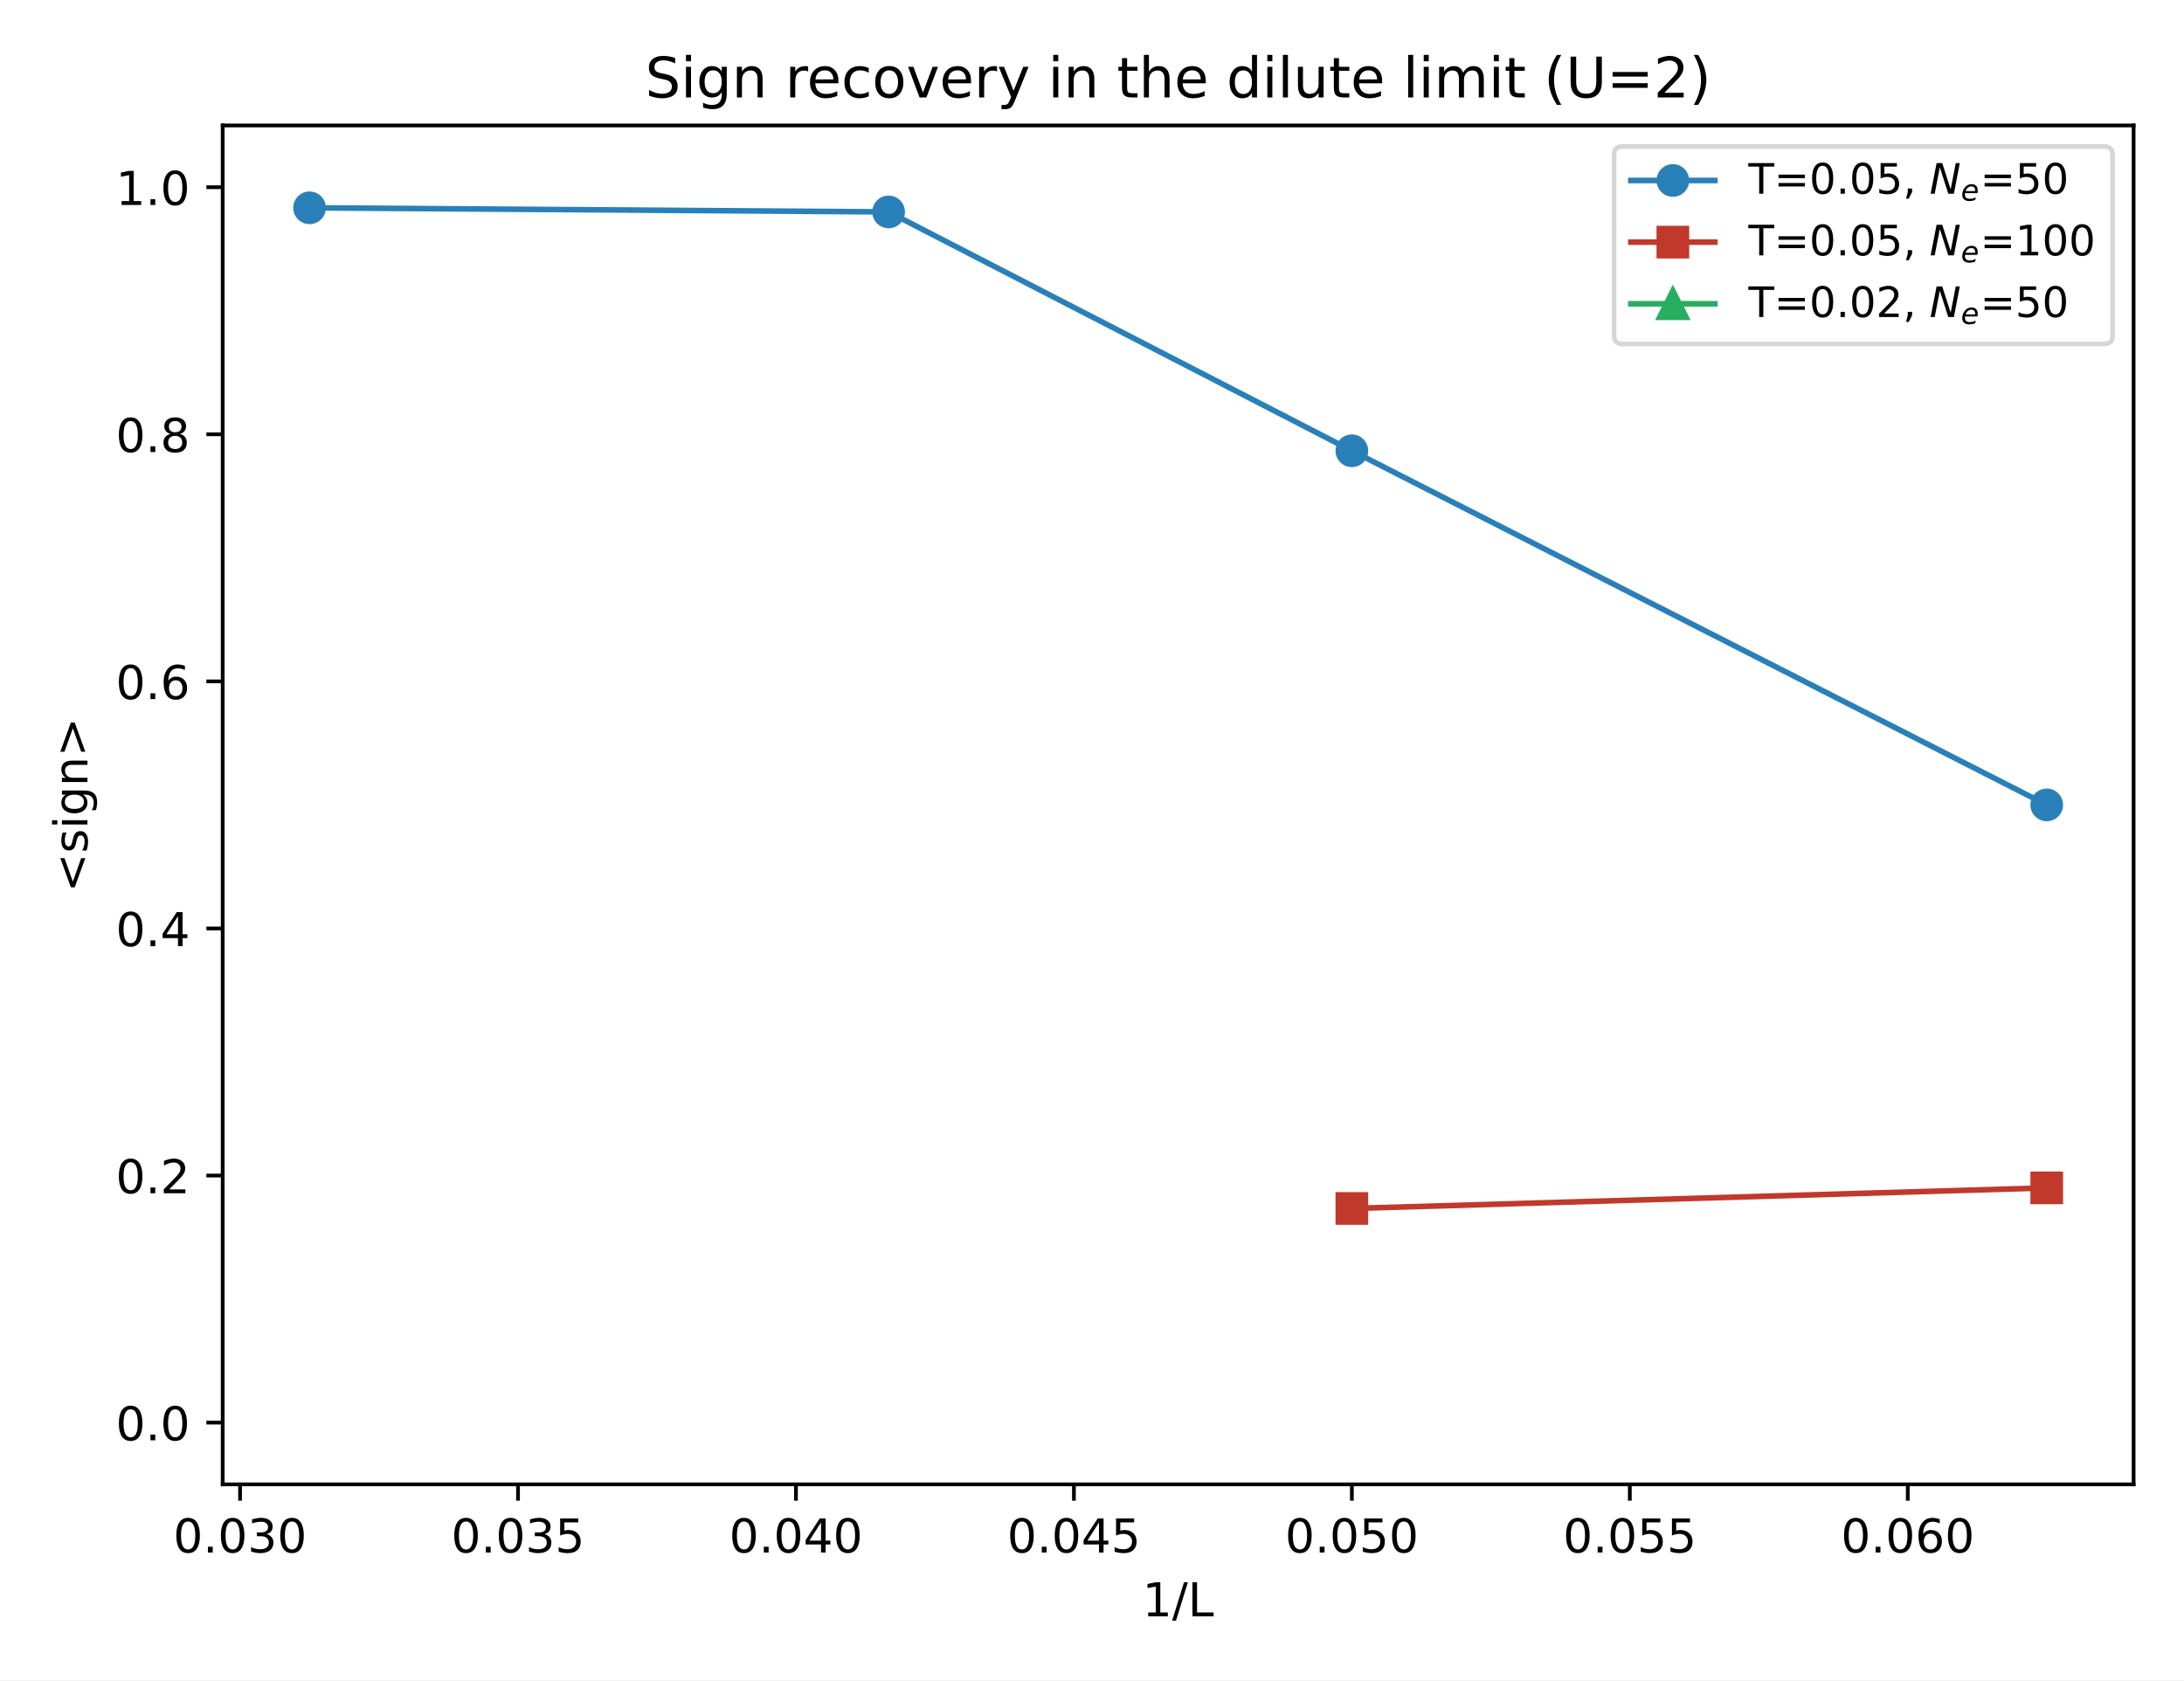
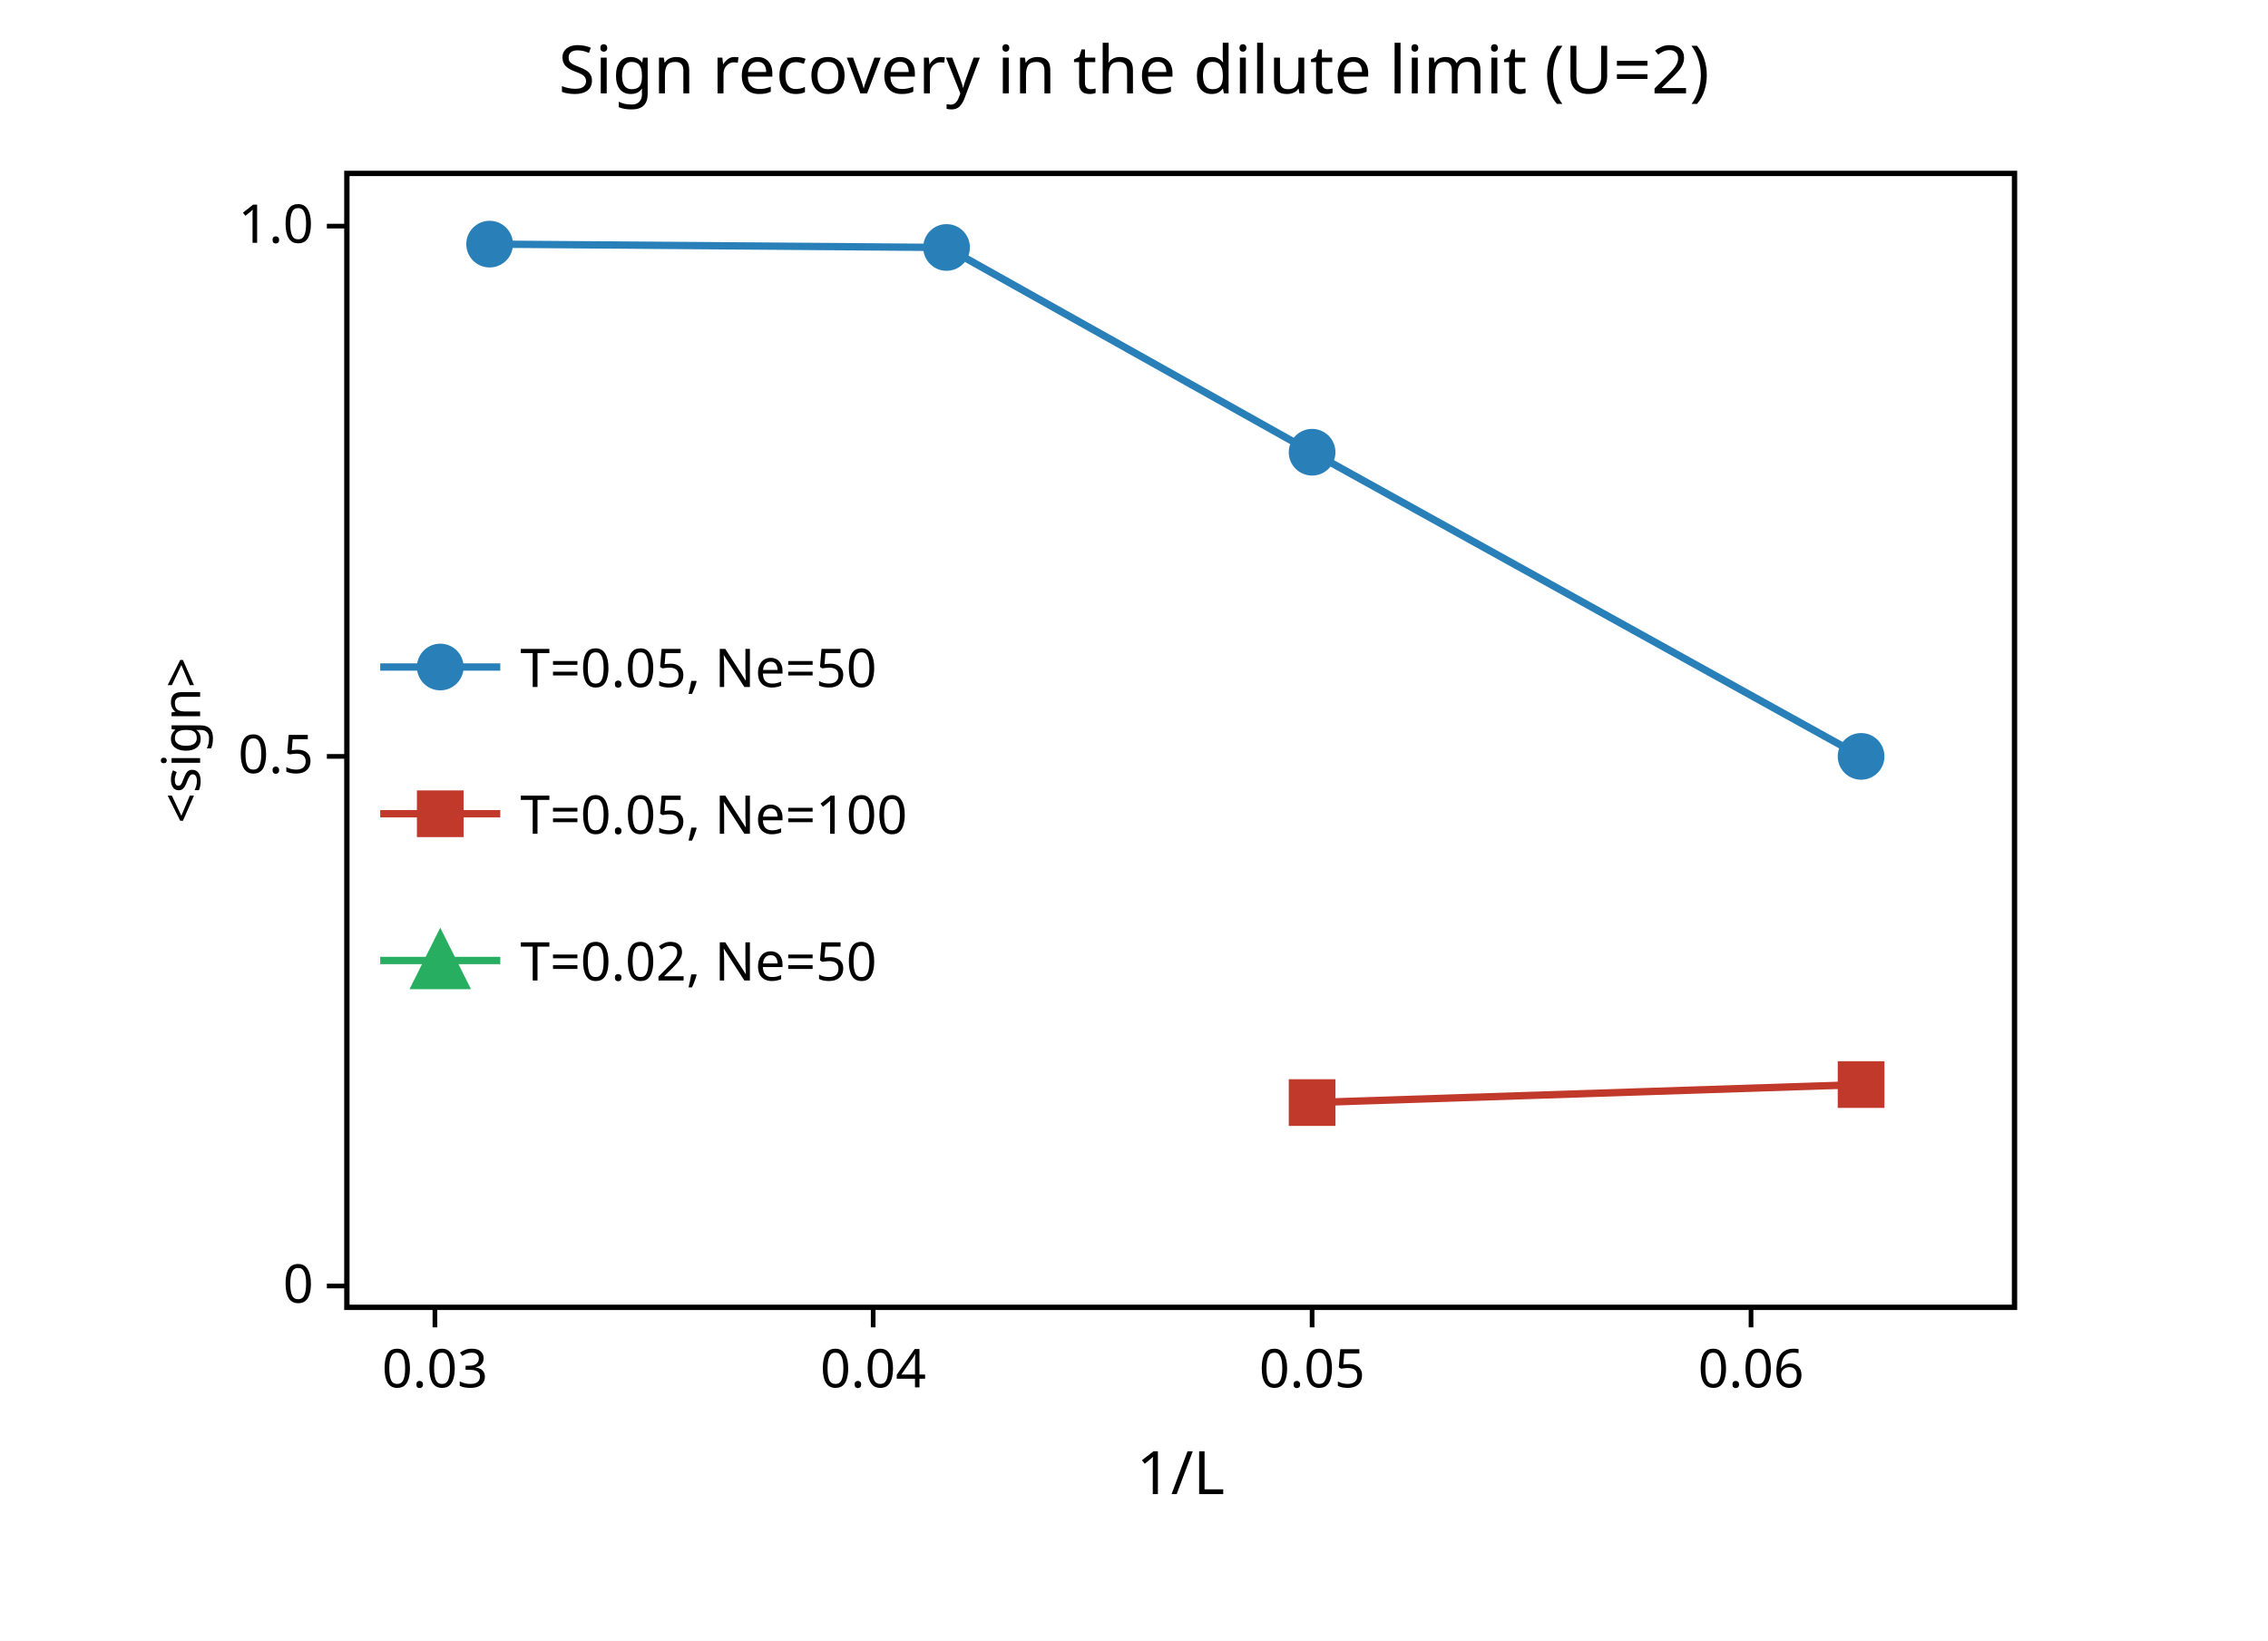
- <svg xmlns="http://www.w3.org/2000/svg" xmlns:xlink="http://www.w3.org/1999/xlink" width="468pt" height="360pt" viewBox="0 0 468 360" version="1.1">
-   <defs>
-     <style type="text/css">*{stroke-linejoin: round; stroke-linecap: butt}</style>
-   </defs>
-   <g id="figure_1">
-     <g id="patch_1">
-       <path d="M 0 360 L 468 360 L 468 0 L 0 0 z " style="fill: #ffffff" />
-     </g>
-     <g id="axes_1">
-       <g id="patch_2">
-         <path d="M 47.72 318.04 L 457.2 318.04 L 457.2 26.88 L 47.72 26.88 z " style="fill: #ffffff" />
-       </g>
-       <g id="matplotlib.axis_1">
-         <g id="xtick_1">
-           <g id="line2d_1">
-             <defs>
-               <path id="me0f54a69e3" d="M 0 0 L 0 3.5 " style="stroke: #000000; stroke-width: 0.8" />
-             </defs>
-             <g>
-               <use xlink:href="#me0f54a69e3" x="51.443" y="318.04" style="stroke: #000000; stroke-width: 0.8" />
-             </g>
-           </g>
-           <g id="text_1">
-             <text style="font-size: 10px; font-family: 'DejaVu Sans', 'Bitstream Vera Sans', 'Computer Modern Sans Serif', 'Lucida Grande', 'Verdana', 'Geneva', 'Lucid', 'Arial', 'Helvetica', 'Avant Garde', sans-serif; text-anchor: middle" x="51.443" y="332.638" transform="rotate(-0 51.44255 332.6384)">0.030</text>
-           </g>
-         </g>
-         <g id="xtick_2">
-           <g id="line2d_2">
-             <g>
-               <use xlink:href="#me0f54a69e3" x="111.003" y="318.04" style="stroke: #000000; stroke-width: 0.8" />
-             </g>
-           </g>
-           <g id="text_2">
-             <text style="font-size: 10px; font-family: 'DejaVu Sans', 'Bitstream Vera Sans', 'Computer Modern Sans Serif', 'Lucida Grande', 'Verdana', 'Geneva', 'Lucid', 'Arial', 'Helvetica', 'Avant Garde', sans-serif; text-anchor: middle" x="111.003" y="332.638" transform="rotate(-0 111.0033 332.6384)">0.035</text>
-           </g>
-         </g>
-         <g id="xtick_3">
-           <g id="line2d_3">
-             <g>
-               <use xlink:href="#me0f54a69e3" x="170.564" y="318.04" style="stroke: #000000; stroke-width: 0.8" />
-             </g>
-           </g>
-           <g id="text_3">
-             <text style="font-size: 10px; font-family: 'DejaVu Sans', 'Bitstream Vera Sans', 'Computer Modern Sans Serif', 'Lucida Grande', 'Verdana', 'Geneva', 'Lucid', 'Arial', 'Helvetica', 'Avant Garde', sans-serif; text-anchor: middle" x="170.564" y="332.638" transform="rotate(-0 170.564 332.6384)">0.040</text>
-           </g>
-         </g>
-         <g id="xtick_4">
-           <g id="line2d_4">
-             <g>
-               <use xlink:href="#me0f54a69e3" x="230.125" y="318.04" style="stroke: #000000; stroke-width: 0.8" />
-             </g>
-           </g>
-           <g id="text_4">
-             <text style="font-size: 10px; font-family: 'DejaVu Sans', 'Bitstream Vera Sans', 'Computer Modern Sans Serif', 'Lucida Grande', 'Verdana', 'Geneva', 'Lucid', 'Arial', 'Helvetica', 'Avant Garde', sans-serif; text-anchor: middle" x="230.125" y="332.638" transform="rotate(-0 230.1247 332.6384)">0.045</text>
-           </g>
-         </g>
-         <g id="xtick_5">
-           <g id="line2d_5">
-             <g>
-               <use xlink:href="#me0f54a69e3" x="289.685" y="318.04" style="stroke: #000000; stroke-width: 0.8" />
-             </g>
-           </g>
-           <g id="text_5">
-             <text style="font-size: 10px; font-family: 'DejaVu Sans', 'Bitstream Vera Sans', 'Computer Modern Sans Serif', 'Lucida Grande', 'Verdana', 'Geneva', 'Lucid', 'Arial', 'Helvetica', 'Avant Garde', sans-serif; text-anchor: middle" x="289.685" y="332.638" transform="rotate(-0 289.6855 332.6384)">0.050</text>
-           </g>
-         </g>
-         <g id="xtick_6">
-           <g id="line2d_6">
-             <g>
-               <use xlink:href="#me0f54a69e3" x="349.246" y="318.04" style="stroke: #000000; stroke-width: 0.8" />
-             </g>
-           </g>
-           <g id="text_6">
-             <text style="font-size: 10px; font-family: 'DejaVu Sans', 'Bitstream Vera Sans', 'Computer Modern Sans Serif', 'Lucida Grande', 'Verdana', 'Geneva', 'Lucid', 'Arial', 'Helvetica', 'Avant Garde', sans-serif; text-anchor: middle" x="349.246" y="332.638" transform="rotate(-0 349.2462 332.6384)">0.055</text>
-           </g>
-         </g>
-         <g id="xtick_7">
-           <g id="line2d_7">
-             <g>
-               <use xlink:href="#me0f54a69e3" x="408.807" y="318.04" style="stroke: #000000; stroke-width: 0.8" />
-             </g>
-           </g>
-           <g id="text_7">
-             <text style="font-size: 10px; font-family: 'DejaVu Sans', 'Bitstream Vera Sans', 'Computer Modern Sans Serif', 'Lucida Grande', 'Verdana', 'Geneva', 'Lucid', 'Arial', 'Helvetica', 'Avant Garde', sans-serif; text-anchor: middle" x="408.807" y="332.638" transform="rotate(-0 408.8069 332.6384)">0.060</text>
-           </g>
-         </g>
-         <g id="text_8">
-           <text style="font-size: 10px; font-family: 'DejaVu Sans', 'Bitstream Vera Sans', 'Computer Modern Sans Serif', 'Lucida Grande', 'Verdana', 'Geneva', 'Lucid', 'Arial', 'Helvetica', 'Avant Garde', sans-serif; text-anchor: middle" x="252.46" y="346.317" transform="rotate(-0 252.46 346.3166)">1/L</text>
-         </g>
-       </g>
-       <g id="matplotlib.axis_2">
-         <g id="ytick_1">
-           <g id="line2d_8">
-             <defs>
-               <path id="macd271b9f4" d="M 0 0 L -3.5 0 " style="stroke: #000000; stroke-width: 0.8" />
-             </defs>
-             <g>
-               <use xlink:href="#macd271b9f4" x="47.72" y="304.805" style="stroke: #000000; stroke-width: 0.8" />
-             </g>
-           </g>
-           <g id="text_9">
-             <text style="font-size: 10px; font-family: 'DejaVu Sans', 'Bitstream Vera Sans', 'Computer Modern Sans Serif', 'Lucida Grande', 'Verdana', 'Geneva', 'Lucid', 'Arial', 'Helvetica', 'Avant Garde', sans-serif; text-anchor: end" x="40.72" y="308.605" transform="rotate(-0 40.72 308.6047)">0.0</text>
-           </g>
-         </g>
-         <g id="ytick_2">
-           <g id="line2d_9">
-             <g>
-               <use xlink:href="#macd271b9f4" x="47.72" y="251.867" style="stroke: #000000; stroke-width: 0.8" />
-             </g>
-           </g>
-           <g id="text_10">
-             <text style="font-size: 10px; font-family: 'DejaVu Sans', 'Bitstream Vera Sans', 'Computer Modern Sans Serif', 'Lucida Grande', 'Verdana', 'Geneva', 'Lucid', 'Arial', 'Helvetica', 'Avant Garde', sans-serif; text-anchor: end" x="40.72" y="255.666" transform="rotate(-0 40.72 255.6665)">0.2</text>
-           </g>
-         </g>
-         <g id="ytick_3">
-           <g id="line2d_10">
-             <g>
-               <use xlink:href="#macd271b9f4" x="47.72" y="198.929" style="stroke: #000000; stroke-width: 0.8" />
-             </g>
-           </g>
-           <g id="text_11">
-             <text style="font-size: 10px; font-family: 'DejaVu Sans', 'Bitstream Vera Sans', 'Computer Modern Sans Serif', 'Lucida Grande', 'Verdana', 'Geneva', 'Lucid', 'Arial', 'Helvetica', 'Avant Garde', sans-serif; text-anchor: end" x="40.72" y="202.728" transform="rotate(-0 40.72 202.7283)">0.4</text>
-           </g>
-         </g>
-         <g id="ytick_4">
-           <g id="line2d_11">
-             <g>
-               <use xlink:href="#macd271b9f4" x="47.72" y="145.991" style="stroke: #000000; stroke-width: 0.8" />
-             </g>
-           </g>
-           <g id="text_12">
-             <text style="font-size: 10px; font-family: 'DejaVu Sans', 'Bitstream Vera Sans', 'Computer Modern Sans Serif', 'Lucida Grande', 'Verdana', 'Geneva', 'Lucid', 'Arial', 'Helvetica', 'Avant Garde', sans-serif; text-anchor: end" x="40.72" y="149.79" transform="rotate(-0 40.72 149.7901)">0.6</text>
-           </g>
-         </g>
-         <g id="ytick_5">
-           <g id="line2d_12">
-             <g>
-               <use xlink:href="#macd271b9f4" x="47.72" y="93.053" style="stroke: #000000; stroke-width: 0.8" />
-             </g>
-           </g>
-           <g id="text_13">
-             <text style="font-size: 10px; font-family: 'DejaVu Sans', 'Bitstream Vera Sans', 'Computer Modern Sans Serif', 'Lucida Grande', 'Verdana', 'Geneva', 'Lucid', 'Arial', 'Helvetica', 'Avant Garde', sans-serif; text-anchor: end" x="40.72" y="96.852" transform="rotate(-0 40.72 96.85195)">0.8</text>
-           </g>
-         </g>
-         <g id="ytick_6">
-           <g id="line2d_13">
-             <g>
-               <use xlink:href="#macd271b9f4" x="47.72" y="40.115" style="stroke: #000000; stroke-width: 0.8" />
-             </g>
-           </g>
-           <g id="text_14">
-             <text style="font-size: 10px; font-family: 'DejaVu Sans', 'Bitstream Vera Sans', 'Computer Modern Sans Serif', 'Lucida Grande', 'Verdana', 'Geneva', 'Lucid', 'Arial', 'Helvetica', 'Avant Garde', sans-serif; text-anchor: end" x="40.72" y="43.914" transform="rotate(-0 40.72 43.91376)">1.0</text>
-           </g>
-         </g>
-         <g id="text_15">
-           <text style="font-size: 10px; font-family: 'DejaVu Sans', 'Bitstream Vera Sans', 'Computer Modern Sans Serif', 'Lucida Grande', 'Verdana', 'Geneva', 'Lucid', 'Arial', 'Helvetica', 'Avant Garde', sans-serif; text-anchor: middle" x="18.737" y="172.46" transform="rotate(-90 18.73719 172.46)">&lt;sign&gt;</text>
-         </g>
-       </g>
-       <g id="line2d_14">
-         <path d="M 438.587 172.46 L 289.685 96.582 L 190.418 45.408 L 66.333 44.526 " clip-path="url(#pe6629b29b8)" style="fill: none; stroke: #2980b9; stroke-width: 1.2; stroke-linecap: square" />
-         <defs>
-           <path id="madd8544be2" d="M 0 3 C 0.796 3 1.559 2.684 2.121 2.121 C 2.684 1.559 3 0.796 3 0 C 3 -0.796 2.684 -1.559 2.121 -2.121 C 1.559 -2.684 0.796 -3 0 -3 C -0.796 -3 -1.559 -2.684 -2.121 -2.121 C -2.684 -1.559 -3 -0.796 -3 0 C -3 0.796 -2.684 1.559 -2.121 2.121 C -1.559 2.684 -0.796 3 0 3 z " style="stroke: #2980b9" />
-         </defs>
-         <g clip-path="url(#pe6629b29b8)">
-           <use xlink:href="#madd8544be2" x="438.587" y="172.46" style="fill: #2980b9; stroke: #2980b9" />
-           <use xlink:href="#madd8544be2" x="289.685" y="96.582" style="fill: #2980b9; stroke: #2980b9" />
-           <use xlink:href="#madd8544be2" x="190.418" y="45.408" style="fill: #2980b9; stroke: #2980b9" />
-           <use xlink:href="#madd8544be2" x="66.333" y="44.526" style="fill: #2980b9; stroke: #2980b9" />
-         </g>
-       </g>
-       <g id="line2d_15">
-         <path d="M 438.587 254.514 L 289.685 258.926 " clip-path="url(#pe6629b29b8)" style="fill: none; stroke: #c0392b; stroke-width: 1.2; stroke-linecap: square" />
-         <defs>
-           <path id="mc6fa6e5790" d="M -3 3 L 3 3 L 3 -3 L -3 -3 z " style="stroke: #c0392b; stroke-linejoin: miter" />
-         </defs>
-         <g clip-path="url(#pe6629b29b8)">
-           <use xlink:href="#mc6fa6e5790" x="438.587" y="254.514" style="fill: #c0392b; stroke: #c0392b; stroke-linejoin: miter" />
-           <use xlink:href="#mc6fa6e5790" x="289.685" y="258.926" style="fill: #c0392b; stroke: #c0392b; stroke-linejoin: miter" />
-         </g>
-       </g>
-       <g id="line2d_16" />
-       <g id="patch_3">
-         <path d="M 47.72 318.04 L 47.72 26.88 " style="fill: none; stroke: #000000; stroke-width: 0.8; stroke-linejoin: miter; stroke-linecap: square" />
-       </g>
-       <g id="patch_4">
-         <path d="M 457.2 318.04 L 457.2 26.88 " style="fill: none; stroke: #000000; stroke-width: 0.8; stroke-linejoin: miter; stroke-linecap: square" />
-       </g>
-       <g id="patch_5">
-         <path d="M 47.72 318.04 L 457.2 318.04 " style="fill: none; stroke: #000000; stroke-width: 0.8; stroke-linejoin: miter; stroke-linecap: square" />
-       </g>
-       <g id="patch_6">
-         <path d="M 47.72 26.88 L 457.2 26.88 " style="fill: none; stroke: #000000; stroke-width: 0.8; stroke-linejoin: miter; stroke-linecap: square" />
-       </g>
-       <g id="text_16">
-         <text style="font-size: 12px; font-family: 'DejaVu Sans', 'Bitstream Vera Sans', 'Computer Modern Sans Serif', 'Lucida Grande', 'Verdana', 'Geneva', 'Lucid', 'Arial', 'Helvetica', 'Avant Garde', sans-serif; text-anchor: middle" x="252.46" y="20.88" transform="rotate(-0 252.46 20.88)">Sign recovery in the dilute limit (U=2)</text>
-       </g>
-       <g id="legend_1">
-         <g id="patch_7">
-           <path d="M 347.67 73.711 L 450.9 73.711 Q 452.7 73.711 452.7 71.911 L 452.7 33.18 Q 452.7 31.38 450.9 31.38 L 347.67 31.38 Q 345.87 31.38 345.87 33.18 L 345.87 71.911 Q 345.87 73.711 347.67 73.711 z " style="fill: #ffffff; opacity: 0.8; stroke: #cccccc; stroke-linejoin: miter" />
-         </g>
-         <g id="line2d_17">
-           <path d="M 349.47 38.669 L 358.47 38.669 L 367.47 38.669 " style="fill: none; stroke: #2980b9; stroke-width: 1.2; stroke-linecap: square" />
-           <g>
-             <use xlink:href="#madd8544be2" x="358.47" y="38.669" style="fill: #2980b9; stroke: #2980b9" />
-           </g>
-         </g>
-         <g id="text_17">
-           <g transform="translate(374.67 41.81859)">
-             <text>
-               <tspan x="0" y="-0.312" style="font-size: 9px; font-family: 'DejaVu Sans'">T</tspan>
-               <tspan x="5.498" y="-0.312" style="font-size: 9px; font-family: 'DejaVu Sans'">=</tspan>
-               <tspan x="13.039" y="-0.312" style="font-size: 9px; font-family: 'DejaVu Sans'">0</tspan>
-               <tspan x="18.765" y="-0.312" style="font-size: 9px; font-family: 'DejaVu Sans'">.</tspan>
-               <tspan x="21.625" y="-0.312" style="font-size: 9px; font-family: 'DejaVu Sans'">0</tspan>
-               <tspan x="27.352" y="-0.312" style="font-size: 9px; font-family: 'DejaVu Sans'">5</tspan>
-               <tspan x="33.078" y="-0.312" style="font-size: 9px; font-family: 'DejaVu Sans'">,</tspan>
-               <tspan x="35.938" y="-0.312" style="font-size: 9px; font-family: 'DejaVu Sans'" />
-               <tspan x="49.654" y="-0.312" style="font-size: 9px; font-family: 'DejaVu Sans'">=</tspan>
-               <tspan x="57.195" y="-0.312" style="font-size: 9px; font-family: 'DejaVu Sans'">5</tspan>
-               <tspan x="62.921" y="-0.312" style="font-size: 9px; font-family: 'DejaVu Sans'">0</tspan>
-               <tspan x="38.799" y="-0.312" style="font-style: oblique; font-size: 9px; font-family: 'DejaVu Sans'">N</tspan>
-               <tspan x="45.532" y="1.164" style="font-style: oblique; font-size: 6.3px; font-family: 'DejaVu Sans'">e</tspan>
-             </text>
-           </g>
-         </g>
-         <g id="line2d_18">
-           <path d="M 349.47 51.879 L 358.47 51.879 L 367.47 51.879 " style="fill: none; stroke: #c0392b; stroke-width: 1.2; stroke-linecap: square" />
-           <g>
-             <use xlink:href="#mc6fa6e5790" x="358.47" y="51.879" style="fill: #c0392b; stroke: #c0392b; stroke-linejoin: miter" />
-           </g>
-         </g>
-         <g id="text_18">
-           <g transform="translate(374.67 55.02891)">
-             <text>
-               <tspan x="0" y="-0.312" style="font-size: 9px; font-family: 'DejaVu Sans'">T</tspan>
-               <tspan x="5.498" y="-0.312" style="font-size: 9px; font-family: 'DejaVu Sans'">=</tspan>
-               <tspan x="13.039" y="-0.312" style="font-size: 9px; font-family: 'DejaVu Sans'">0</tspan>
-               <tspan x="18.765" y="-0.312" style="font-size: 9px; font-family: 'DejaVu Sans'">.</tspan>
-               <tspan x="21.625" y="-0.312" style="font-size: 9px; font-family: 'DejaVu Sans'">0</tspan>
-               <tspan x="27.352" y="-0.312" style="font-size: 9px; font-family: 'DejaVu Sans'">5</tspan>
-               <tspan x="33.078" y="-0.312" style="font-size: 9px; font-family: 'DejaVu Sans'">,</tspan>
-               <tspan x="35.938" y="-0.312" style="font-size: 9px; font-family: 'DejaVu Sans'" />
-               <tspan x="49.654" y="-0.312" style="font-size: 9px; font-family: 'DejaVu Sans'">=</tspan>
-               <tspan x="57.195" y="-0.312" style="font-size: 9px; font-family: 'DejaVu Sans'">1</tspan>
-               <tspan x="62.921" y="-0.312" style="font-size: 9px; font-family: 'DejaVu Sans'">0</tspan>
-               <tspan x="68.647" y="-0.312" style="font-size: 9px; font-family: 'DejaVu Sans'">0</tspan>
-               <tspan x="38.799" y="-0.312" style="font-style: oblique; font-size: 9px; font-family: 'DejaVu Sans'">N</tspan>
-               <tspan x="45.532" y="1.164" style="font-style: oblique; font-size: 6.3px; font-family: 'DejaVu Sans'">e</tspan>
-             </text>
-           </g>
-         </g>
-         <g id="line2d_19">
-           <path d="M 349.47 65.089 L 358.47 65.089 L 367.47 65.089 " style="fill: none; stroke: #27ae60; stroke-width: 1.2; stroke-linecap: square" />
-           <defs>
-             <path id="mf183ee90dc" d="M 0 -3 L -3 3 L 3 3 z " style="stroke: #27ae60; stroke-linejoin: miter" />
-           </defs>
-           <g>
-             <use xlink:href="#mf183ee90dc" x="358.47" y="65.089" style="fill: #27ae60; stroke: #27ae60; stroke-linejoin: miter" />
-           </g>
-         </g>
-         <g id="text_19">
-           <g transform="translate(374.67 68.23922)">
-             <text>
-               <tspan x="0" y="-0.312" style="font-size: 9px; font-family: 'DejaVu Sans'">T</tspan>
-               <tspan x="5.498" y="-0.312" style="font-size: 9px; font-family: 'DejaVu Sans'">=</tspan>
-               <tspan x="13.039" y="-0.312" style="font-size: 9px; font-family: 'DejaVu Sans'">0</tspan>
-               <tspan x="18.765" y="-0.312" style="font-size: 9px; font-family: 'DejaVu Sans'">.</tspan>
-               <tspan x="21.625" y="-0.312" style="font-size: 9px; font-family: 'DejaVu Sans'">0</tspan>
-               <tspan x="27.352" y="-0.312" style="font-size: 9px; font-family: 'DejaVu Sans'">2</tspan>
-               <tspan x="33.078" y="-0.312" style="font-size: 9px; font-family: 'DejaVu Sans'">,</tspan>
-               <tspan x="35.938" y="-0.312" style="font-size: 9px; font-family: 'DejaVu Sans'" />
-               <tspan x="49.654" y="-0.312" style="font-size: 9px; font-family: 'DejaVu Sans'">=</tspan>
-               <tspan x="57.195" y="-0.312" style="font-size: 9px; font-family: 'DejaVu Sans'">5</tspan>
-               <tspan x="62.921" y="-0.312" style="font-size: 9px; font-family: 'DejaVu Sans'">0</tspan>
-               <tspan x="38.799" y="-0.312" style="font-style: oblique; font-size: 9px; font-family: 'DejaVu Sans'">N</tspan>
-               <tspan x="45.532" y="1.164" style="font-style: oblique; font-size: 6.3px; font-family: 'DejaVu Sans'">e</tspan>
-             </text>
-           </g>
-         </g>
-       </g>
-     </g>
-   </g>
-   <defs>
-     <clipPath id="pe6629b29b8">
-       <rect x="47.72" y="26.88" width="409.48" height="291.16" />
-     </clipPath>
-   </defs>
+ <svg xmlns="http://www.w3.org/2000/svg" width="340" height="246" viewBox="0 0 340 246" font-family="sans-serif">
+   <rect width="340" height="246" fill="white" />
+   <rect x="52" y="26" width="250" height="170" fill="white" stroke="black" stroke-width="0.8" />
+   <polyline points="73.4,36.6 141.9,37.1 196.7,67.8 279,113.4" fill="none" stroke="#2980b9" stroke-width="1.1" />
+   <circle cx="73.4" cy="36.6" r="3" fill="#2980b9" stroke="#2980b9" />
+   <circle cx="141.9" cy="37.1" r="3" fill="#2980b9" stroke="#2980b9" />
+   <circle cx="196.7" cy="67.8" r="3" fill="#2980b9" stroke="#2980b9" />
+   <circle cx="279" cy="113.4" r="3" fill="#2980b9" stroke="#2980b9" />
+   <polyline points="196.7,165.3 279,162.6" fill="none" stroke="#c0392b" stroke-width="1.1" />
+   <rect x="193.7" y="162.3" width="6" height="6" fill="#c0392b" stroke="#c0392b" />
+   <rect x="276" y="159.6" width="6" height="6" fill="#c0392b" stroke="#c0392b" />
+   <line x1="65.2" y1="196" x2="65.2" y2="199" stroke="black" stroke-width="0.7" />
+   <text x="65.2" y="208" font-size="8" text-anchor="middle">0.03</text>
+   <line x1="130.9" y1="196" x2="130.9" y2="199" stroke="black" stroke-width="0.7" />
+   <text x="130.9" y="208" font-size="8" text-anchor="middle">0.04</text>
+   <line x1="196.7" y1="196" x2="196.7" y2="199" stroke="black" stroke-width="0.7" />
+   <text x="196.7" y="208" font-size="8" text-anchor="middle">0.05</text>
+   <line x1="262.5" y1="196" x2="262.5" y2="199" stroke="black" stroke-width="0.7" />
+   <text x="262.5" y="208" font-size="8" text-anchor="middle">0.06</text>
+   <line x1="49" y1="192.8" x2="52" y2="192.8" stroke="black" stroke-width="0.7" />
+   <text x="47" y="195.3" font-size="8" text-anchor="end">0</text>
+   <line x1="49" y1="113.4" x2="52" y2="113.4" stroke="black" stroke-width="0.7" />
+   <text x="47" y="115.9" font-size="8" text-anchor="end">0.5</text>
+   <line x1="49" y1="33.9" x2="52" y2="33.9" stroke="black" stroke-width="0.7" />
+   <text x="47" y="36.4" font-size="8" text-anchor="end">1.0</text>
+   <text x="177" y="224" font-size="9" text-anchor="middle">1/L</text>
+   <text x="30" y="111" font-size="8" text-anchor="middle" transform="rotate(-90 30 111)">&lt;sign&gt;</text>
+   <line x1="57" y1="100" x2="75" y2="100" stroke="#2980b9" stroke-width="1.1" />
+   <circle cx="66" cy="100" r="3" fill="#2980b9" stroke="#2980b9" />
+   <text x="78" y="103" font-size="8" text-anchor="start">T=0.05, Ne=50</text>
+   <line x1="57" y1="122" x2="75" y2="122" stroke="#c0392b" stroke-width="1.1" />
+   <rect x="63" y="119" width="6" height="6" fill="#c0392b" stroke="#c0392b" />
+   <text x="78" y="125" font-size="8" text-anchor="start">T=0.05, Ne=100</text>
+   <line x1="57" y1="144" x2="75" y2="144" stroke="#27ae60" stroke-width="1.1" />
+   <path d="M 66 140.2 L 62.2 147.8 L 69.8 147.8 Z" fill="#27ae60" stroke="#27ae60" />
+   <text x="78" y="147" font-size="8" text-anchor="start">T=0.02, Ne=50</text>
+   <text x="170" y="14" font-size="10" text-anchor="middle">Sign recovery in the dilute limit (U=2)</text>
</svg>
